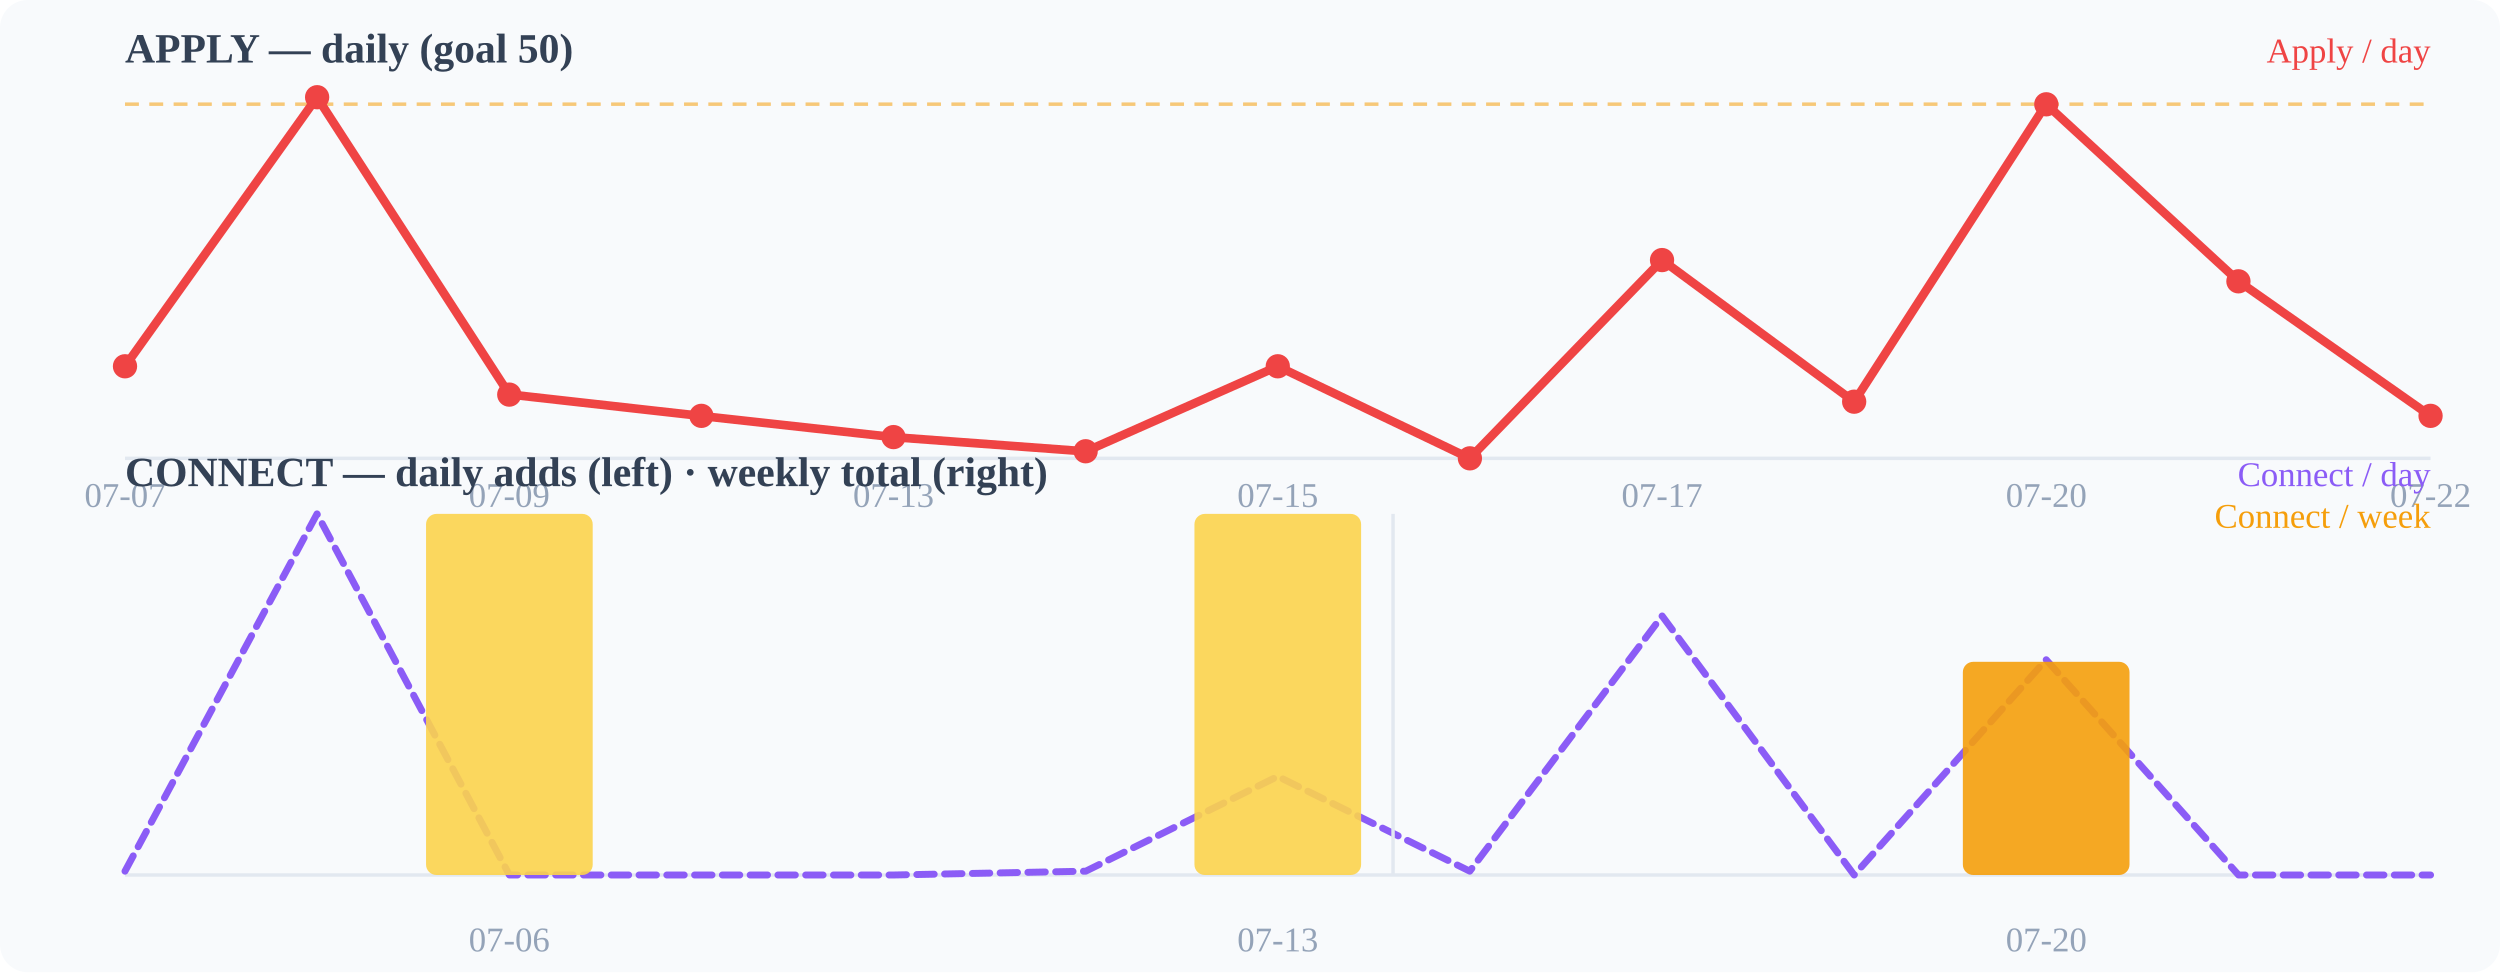
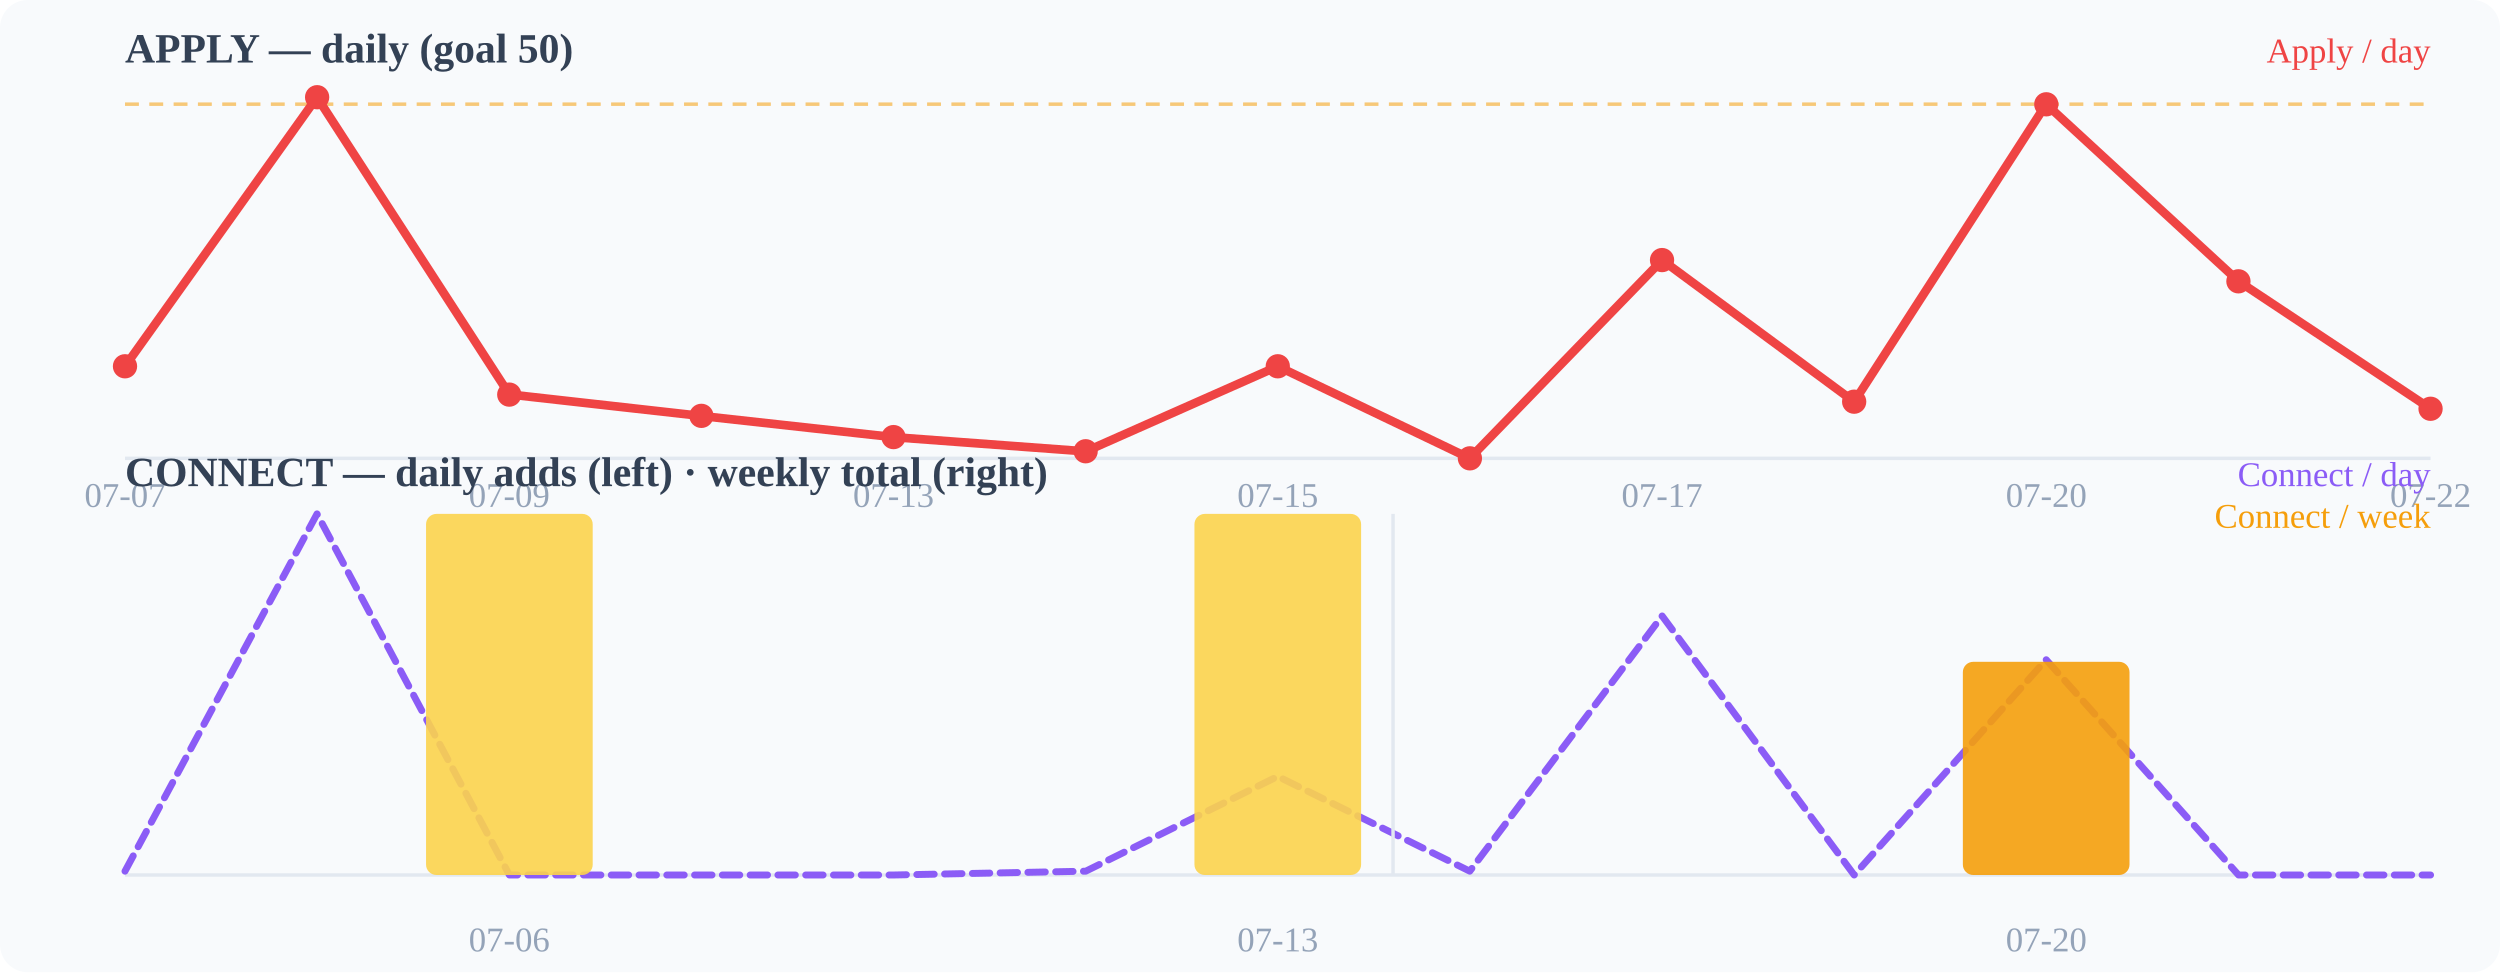
<svg xmlns="http://www.w3.org/2000/svg" width="720" height="280" viewBox="0 0 720 280">
  <rect width="720" height="280" fill="#f8fafc" rx="8" />
  <text x="36" y="18" font-size="12" font-weight="600" fill="#334155">APPLY — daily (goal 50)</text>
  <line x1="36" y1="132" x2="700" y2="132" stroke="#e2e8f0" stroke-width="1" />
  <line x1="36" y1="30.0" x2="700" y2="30.0" stroke="#f59e0b" stroke-width="1" stroke-dasharray="4 3" opacity="0.55" />
-   <polyline points="36.0,105.5 91.3,28.0 146.7,113.6 202.0,119.8 257.3,125.9 312.7,130.0 368.0,105.5 423.3,132.0 478.7,74.9 534.0,115.7 589.3,30.0 644.7,81.0 700.0,119.8" fill="none" stroke="#ef4444" stroke-width="2.5" stroke-linecap="round" stroke-linejoin="round" />
+   <polyline points="36.0,105.5 91.3,28.0 146.7,113.6 202.0,119.8 257.3,125.9 312.7,130.0 368.0,105.5 423.3,132.0 478.7,74.9 534.0,115.7 589.3,30.0 644.7,81.0 700.0,117.7" fill="none" stroke="#ef4444" stroke-width="2.5" stroke-linecap="round" stroke-linejoin="round" />
  <circle cx="36" cy="105.49" r="3.5" fill="#ef4444" />
  <circle cx="91.333" cy="28" r="3.5" fill="#ef4444" />
  <circle cx="146.667" cy="113.647" r="3.5" fill="#ef4444" />
  <circle cx="202" cy="119.765" r="3.5" fill="#ef4444" />
  <circle cx="257.333" cy="125.882" r="3.5" fill="#ef4444" />
  <circle cx="312.667" cy="129.961" r="3.5" fill="#ef4444" />
  <circle cx="368" cy="105.49" r="3.5" fill="#ef4444" />
  <circle cx="423.333" cy="132" r="3.5" fill="#ef4444" />
  <circle cx="478.667" cy="74.902" r="3.5" fill="#ef4444" />
  <circle cx="534" cy="115.686" r="3.5" fill="#ef4444" />
  <circle cx="589.333" cy="30.039" r="3.5" fill="#ef4444" />
  <circle cx="644.667" cy="81.02" r="3.5" fill="#ef4444" />
-   <circle cx="700" cy="119.765" r="3.5" fill="#ef4444" />
+   <circle cx="700" cy="117.725" r="3.5" fill="#ef4444" />
  <text x="36" y="146" font-size="10" fill="#94a3b8" text-anchor="middle">07-07</text>
  <text x="146.667" y="146" font-size="10" fill="#94a3b8" text-anchor="middle">07-09</text>
  <text x="257.333" y="146" font-size="10" fill="#94a3b8" text-anchor="middle">07-13</text>
  <text x="368" y="146" font-size="10" fill="#94a3b8" text-anchor="middle">07-15</text>
  <text x="478.667" y="146" font-size="10" fill="#94a3b8" text-anchor="middle">07-17</text>
  <text x="589.333" y="146" font-size="10" fill="#94a3b8" text-anchor="middle">07-20</text>
  <text x="700" y="146" font-size="10" fill="#94a3b8" text-anchor="middle">07-22</text>
  <text x="36" y="140" font-size="12" font-weight="600" fill="#334155">CONNECT — daily adds (left) · weekly total (right)</text>
  <line x1="36" y1="252" x2="700" y2="252" stroke="#e2e8f0" stroke-width="1" />
  <polyline points="36.0,250.9 91.3,148.0 146.7,252.0 202.0,252.0 257.3,252.0 312.7,250.9 368.0,223.6 423.3,250.9 478.7,177.4 534.0,252.0 589.3,190.0 644.7,252.0 700.0,252.0" fill="none" stroke="#8b5cf6" stroke-width="2" stroke-linecap="round" stroke-linejoin="round" stroke-dasharray="5 3" />
  <rect x="122.7" y="148.0" width="48" height="104.0" rx="3" fill="#fcd34d" opacity="0.9" />
  <rect x="344.0" y="148.0" width="48" height="104.0" rx="3" fill="#fcd34d" opacity="0.9" />
  <rect x="565.3" y="190.6" width="48" height="61.4" rx="3" fill="#f59e0b" opacity="0.9" />
  <line x1="401.2" y1="148" x2="401.2" y2="252" stroke="#e2e8f0" stroke-width="1" />
  <text x="146.667" y="274" font-size="10" fill="#94a3b8" text-anchor="middle">07-06</text>
  <text x="368" y="274" font-size="10" fill="#94a3b8" text-anchor="middle">07-13</text>
  <text x="589.333" y="274" font-size="10" fill="#94a3b8" text-anchor="middle">07-20</text>
  <text x="700" y="18" font-size="10" fill="#ef4444" text-anchor="end">Apply / day</text>
  <text x="700" y="140" font-size="10" fill="#8b5cf6" text-anchor="end">Connect / day</text>
  <text x="700" y="152" font-size="10" fill="#f59e0b" text-anchor="end">Connect / week</text>
</svg>
